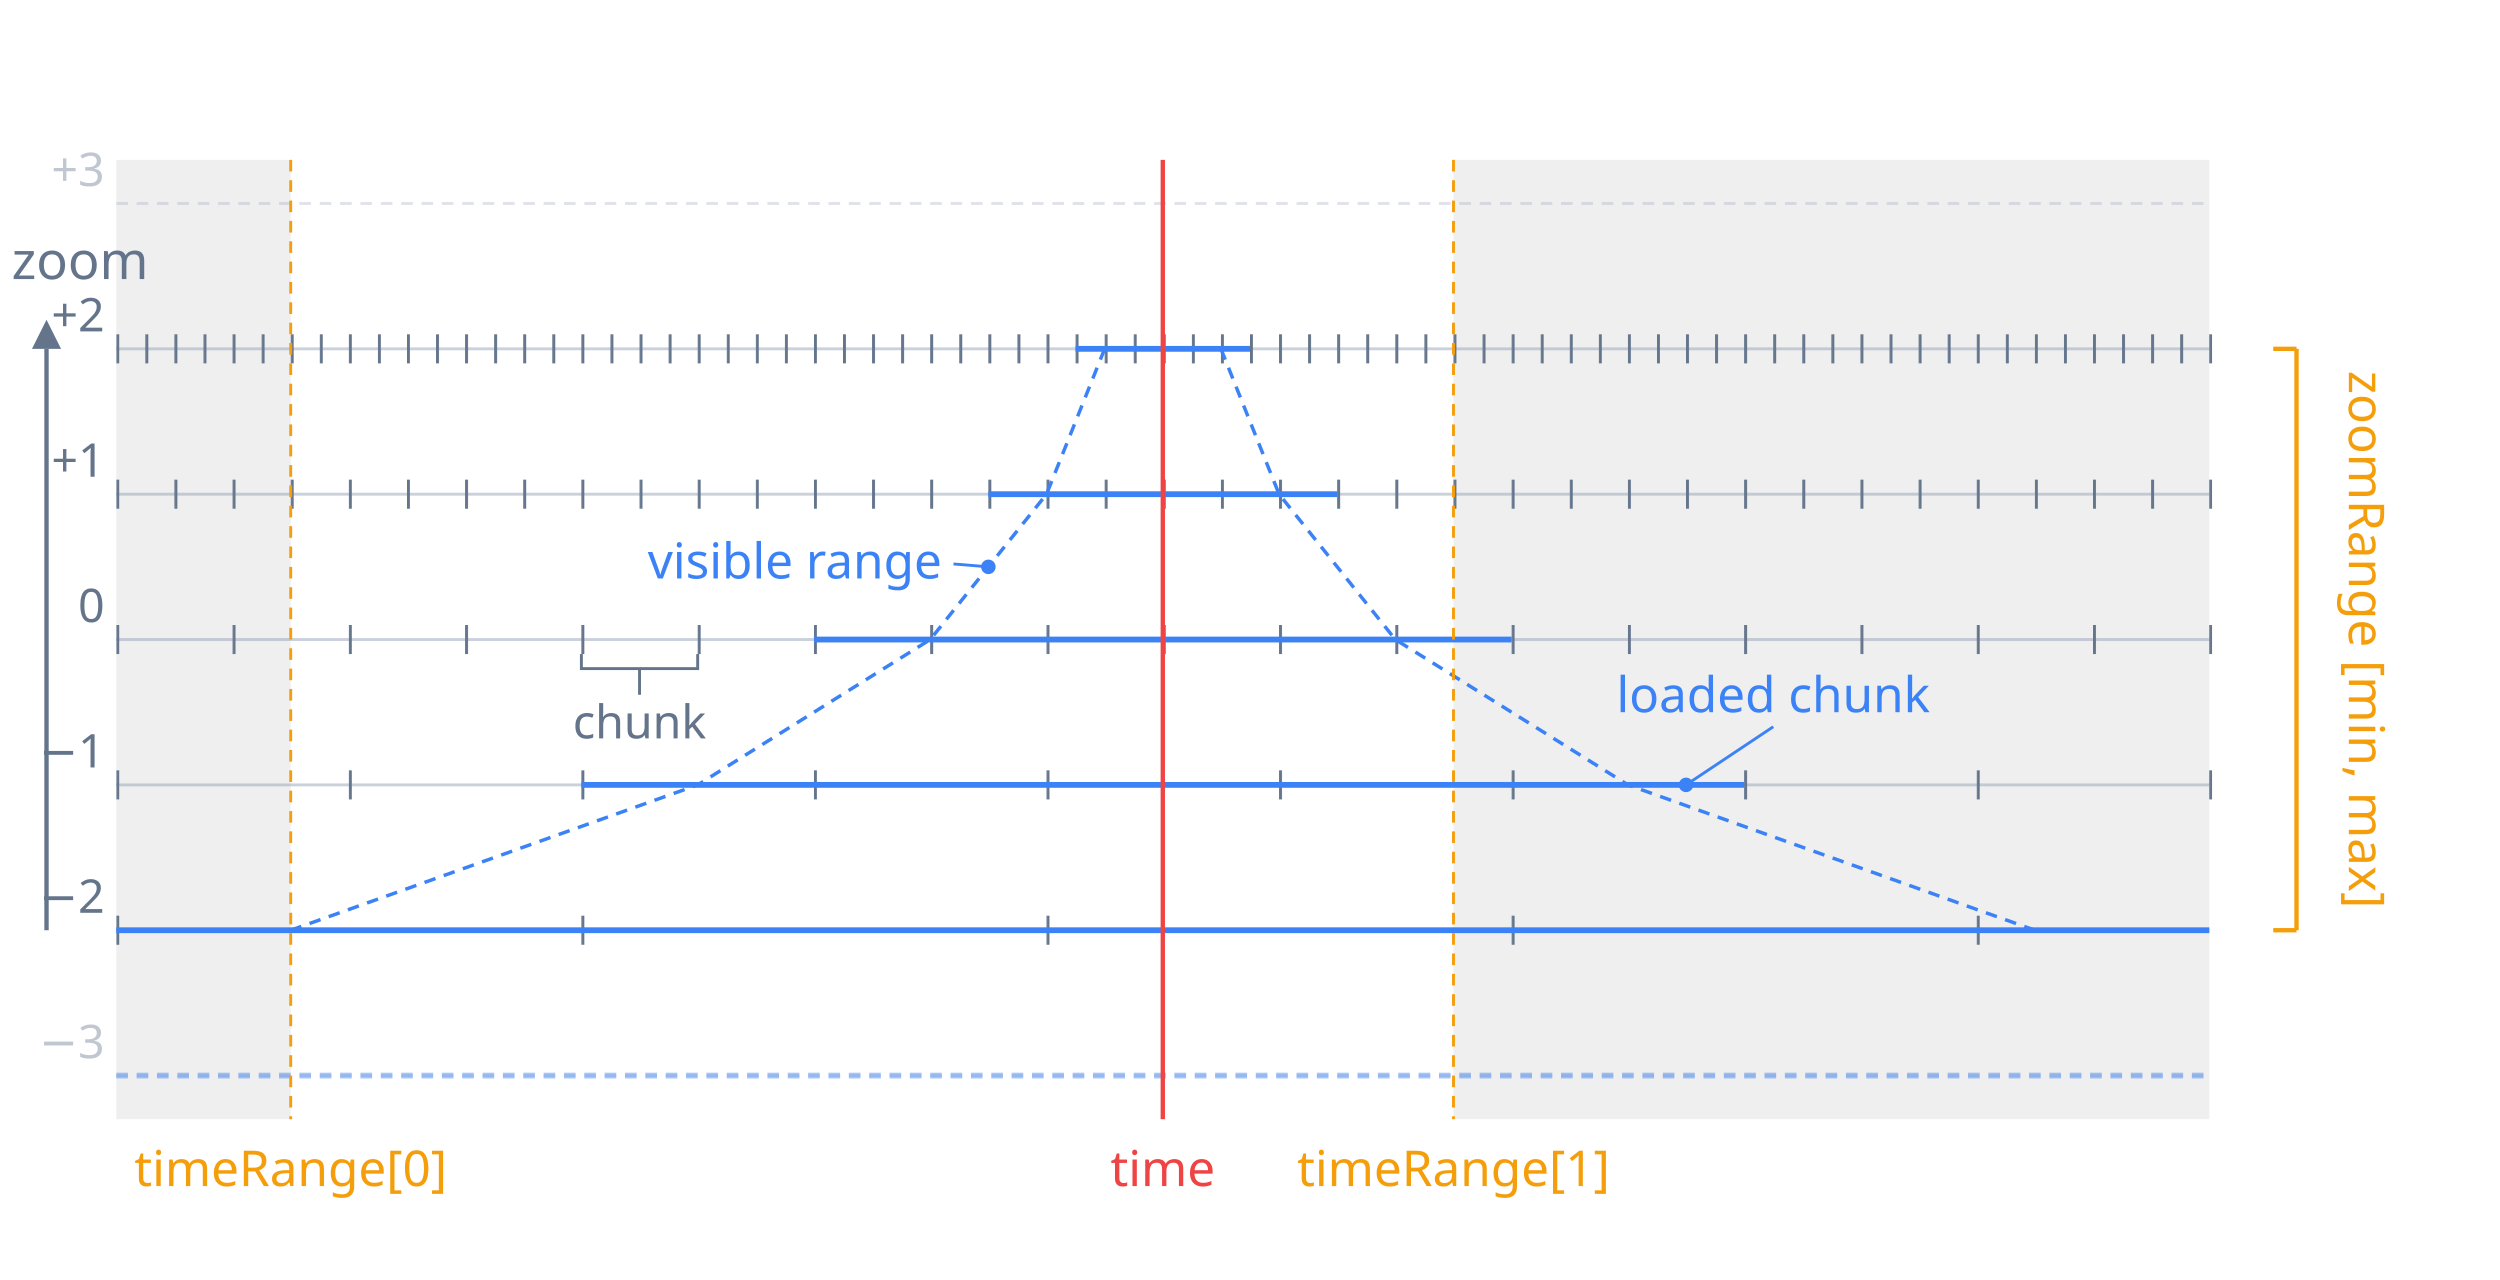
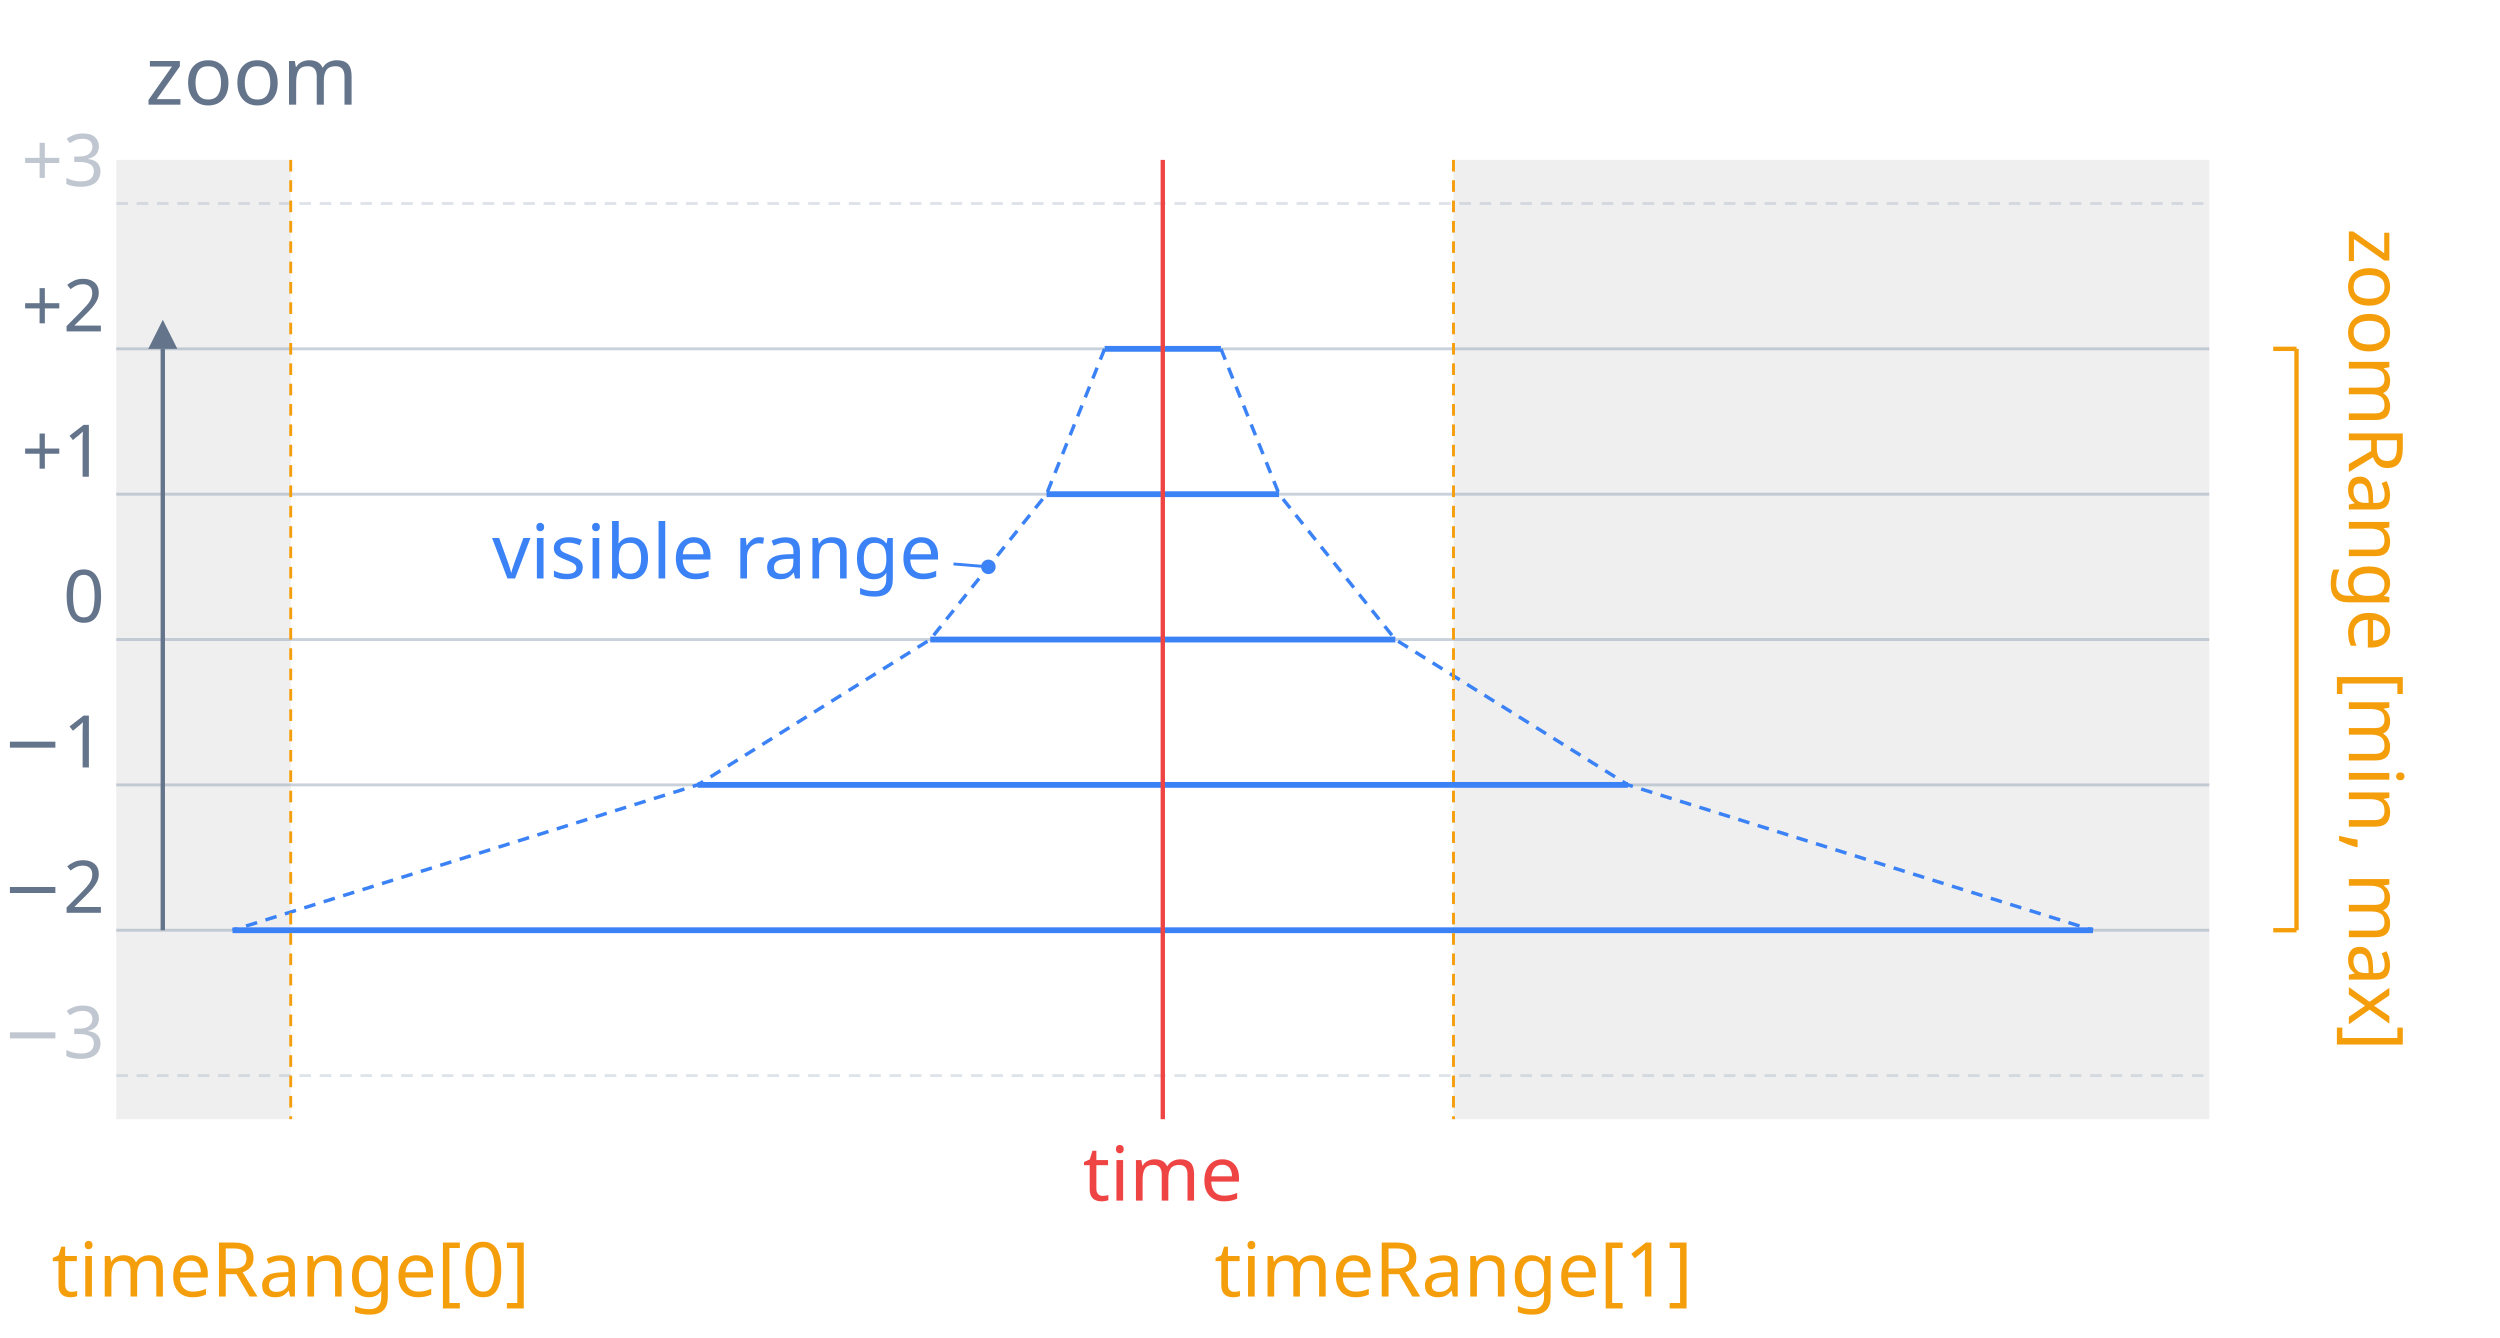
- <svg xmlns="http://www.w3.org/2000/svg" viewBox="0 0 860 440" role="img" font-family="ui-sans-serif, system-ui, 'Segoe UI', sans-serif">
-   <defs>
-     <clipPath id="timeline-clip">
-       <rect x="40" y="55" width="720" height="330" />
-     </clipPath>
-     <pattern id="t10" x="40" y="115" width="10" height="10" patternUnits="userSpaceOnUse">
-       <line x1="0.5" y1="0" x2="0.5" y2="10" stroke="#64748b" stroke-width="1" />
-     </pattern>
-     <pattern id="t20" x="40" y="165" width="20" height="10" patternUnits="userSpaceOnUse">
-       <line x1="0.5" y1="0" x2="0.5" y2="10" stroke="#64748b" stroke-width="1" />
-     </pattern>
-     <pattern id="t40" x="40" y="215" width="40" height="10" patternUnits="userSpaceOnUse">
-       <line x1="0.5" y1="0" x2="0.5" y2="10" stroke="#64748b" stroke-width="1" />
-     </pattern>
-     <pattern id="t80" x="40" y="265" width="80" height="10" patternUnits="userSpaceOnUse">
-       <line x1="0.5" y1="0" x2="0.5" y2="10" stroke="#64748b" stroke-width="1" />
-     </pattern>
-     <pattern id="t160" x="40" y="315" width="160" height="10" patternUnits="userSpaceOnUse">
-       <line x1="0.5" y1="0" x2="0.5" y2="10" stroke="#64748b" stroke-width="1" />
-     </pattern>
-   </defs>
+ <svg xmlns="http://www.w3.org/2000/svg" viewBox="0 0 860 460" role="img" font-family="ui-sans-serif, system-ui, 'Segoe UI', sans-serif">
  <g fill="#00000010">
    <rect x="40" y="55" width="60" height="330" />
    <rect x="500" y="55" width="260" height="330" />
  </g>
  <g stroke="#94a3b8">
    <line x1="40" y1="70" x2="760" y2="70" stroke-dasharray="4 3" opacity="0.3" />
    <line x1="40" y1="120" x2="760" y2="120" opacity="0.5" />
    <line x1="40" y1="170" x2="760" y2="170" opacity="0.5" />
    <line x1="40" y1="220" x2="760" y2="220" opacity="0.5" />
    <line x1="40" y1="270" x2="760" y2="270" opacity="0.5" />
    <line x1="40" y1="320" x2="760" y2="320" opacity="0.5" />
    <line x1="40" y1="370" x2="760" y2="370" stroke-dasharray="4 3" opacity="0.3" />
  </g>
-   <g>
-     <rect x="40" y="115" width="721" height="10" fill="url(#t10)" />
-     <rect x="40" y="165" width="721" height="10" fill="url(#t20)" />
-     <rect x="40" y="215" width="721" height="10" fill="url(#t40)" />
-     <rect x="40" y="265" width="721" height="10" fill="url(#t80)" />
-     <rect x="40" y="315" width="721" height="10" fill="url(#t160)" />
+   <g stroke="#3b82f6" stroke-width="2">
+     <line x1="380" y1="120" x2="420" y2="120" />
+     <line x1="360" y1="170" x2="440" y2="170" />
+     <line x1="320" y1="220" x2="480" y2="220" />
+     <line x1="240" y1="270" x2="560" y2="270" />
+     <line x1="80" y1="320" x2="720" y2="320" />
  </g>
-   <g stroke="#3b82f6" stroke-width="2" clip-path="url(#timeline-clip)">
-     <line x1="370" y1="120" x2="430" y2="120" />
-     <line x1="340" y1="170" x2="460" y2="170" />
-     <line x1="280" y1="220" x2="520" y2="220" />
-     <line x1="200" y1="270" x2="600" y2="270" />
-     <line x1="40" y1="320" x2="840" y2="320" />
-   </g>
-   <line x1="40" y1="370" x2="760" y2="370" stroke="#3b82f6" stroke-width="2" stroke-dasharray="4 3" opacity="0.45" />
-   <polyline points="380,120 360,170 320,220 240,270 100,320" fill="none" stroke="#3b82f6" stroke-width="1.2" stroke-dasharray="4 3" />
-   <polyline points="420,120 440,170 480,220 560,270 700,320" fill="none" stroke="#3b82f6" stroke-width="1.2" stroke-dasharray="4 3" />
-   <text x="324" y="199" text-anchor="end" font-size="17" fill="#3b82f6">visible range</text>
+   <polyline points="380,120 360,170 320,220 240,270 80,320" fill="none" stroke="#3b82f6" stroke-width="1.2" stroke-dasharray="4 3" />
+   <polyline points="420,120 440,170 480,220 560,270 720,320" fill="none" stroke="#3b82f6" stroke-width="1.2" stroke-dasharray="4 3" />
+   <text x="324" y="199" text-anchor="end" font-size="26" fill="#3b82f6">visible range</text>
  <line x1="328" y1="194" x2="340" y2="195" stroke="#3b82f6" />
  <circle cx="340" cy="195" r="2.5" fill="#3b82f6" />
  <line x1="400" y1="55" x2="400" y2="385" stroke="#ef4444" stroke-width="1.5" />
-   <text x="400" y="408" text-anchor="middle" font-size="17" fill="#ef4444">time</text>
+   <text x="400" y="413" text-anchor="middle" font-size="26" fill="#ef4444">time</text>
  <line x1="100" y1="55" x2="100" y2="385" stroke="#f59e0b" stroke-dasharray="4 3" />
  <line x1="500" y1="55" x2="500" y2="385" stroke="#f59e0b" stroke-dasharray="4 3" />
-   <text x="100" y="408" text-anchor="middle" font-size="17" fill="#f59e0b">timeRange[0]</text>
-   <text x="500" y="408" text-anchor="middle" font-size="17" fill="#f59e0b">timeRange[1]</text>
-   <line x1="16" y1="320" x2="16" y2="120" stroke="#64748b" stroke-width="1.5" />
-   <path d="M16 110 l-5 10 h10 z" fill="#64748b" />
-   <text x="4" y="96" font-size="18" fill="#64748b">zoom</text>
-   <text x="36" y="64" text-anchor="end" font-size="16" fill="#64748b" opacity="0.4">+3</text>
-   <text x="36" y="114" text-anchor="end" font-size="16" fill="#64748b">+2</text>
-   <text x="36" y="164" text-anchor="end" font-size="16" fill="#64748b">+1</text>
-   <text x="36" y="214" text-anchor="end" font-size="16" fill="#64748b">0</text>
-   <text x="36" y="264" text-anchor="end" font-size="16" fill="#64748b">−1</text>
-   <text x="36" y="314" text-anchor="end" font-size="16" fill="#64748b">−2</text>
-   <text x="36" y="364" text-anchor="end" font-size="16" fill="#64748b" opacity="0.4">−3</text>
+   <text x="100" y="446" text-anchor="middle" font-size="26" fill="#f59e0b">timeRange[0]</text>
+   <text x="500" y="446" text-anchor="middle" font-size="26" fill="#f59e0b">timeRange[1]</text>
+   <line x1="56" y1="320" x2="56" y2="120" stroke="#64748b" stroke-width="1.5" />
+   <path d="M56 110 l-5 10 h10 z" fill="#64748b" />
+   <text x="50" y="36" font-size="28" fill="#64748b">zoom</text>
+   <text x="36" y="64" text-anchor="end" font-size="25" fill="#64748b" opacity="0.4">+3</text>
+   <text x="36" y="114" text-anchor="end" font-size="25" fill="#64748b">+2</text>
+   <text x="36" y="164" text-anchor="end" font-size="25" fill="#64748b">+1</text>
+   <text x="36" y="214" text-anchor="end" font-size="25" fill="#64748b">0</text>
+   <text x="36" y="264" text-anchor="end" font-size="25" fill="#64748b">−1</text>
+   <text x="36" y="314" text-anchor="end" font-size="25" fill="#64748b">−2</text>
+   <text x="36" y="364" text-anchor="end" font-size="25" fill="#64748b" opacity="0.4">−3</text>
  <line x1="790" y1="120" x2="790" y2="320" stroke="#f59e0b" stroke-width="1.5" />
  <line x1="790" y1="120" x2="782" y2="120" stroke="#f59e0b" stroke-width="1.5" />
  <line x1="790" y1="320" x2="782" y2="320" stroke="#f59e0b" stroke-width="1.5" />
-   <text x="808" y="220" text-anchor="middle" font-size="17" fill="#f59e0b" transform="rotate(90 808 220)">zoomRange [min, max]</text>
-   <path d="M200 225 v5 h40 v-5 M220 230 v9" fill="none" stroke="#64748b" />
-   <text x="220" y="254" text-anchor="middle" font-size="16" fill="#64748b">chunk</text>
-   <text x="610" y="245" text-anchor="middle" font-size="17" fill="#3b82f6">loaded chunk</text>
-   <line x1="610" y1="250" x2="580" y2="270" stroke="#3b82f6" />
-   <circle cx="580" cy="270" r="2.5" fill="#3b82f6" />
+   <text x="808" y="220" text-anchor="middle" font-size="26" fill="#f59e0b" transform="rotate(90 808 220)">zoomRange [min, max]</text>
</svg>
